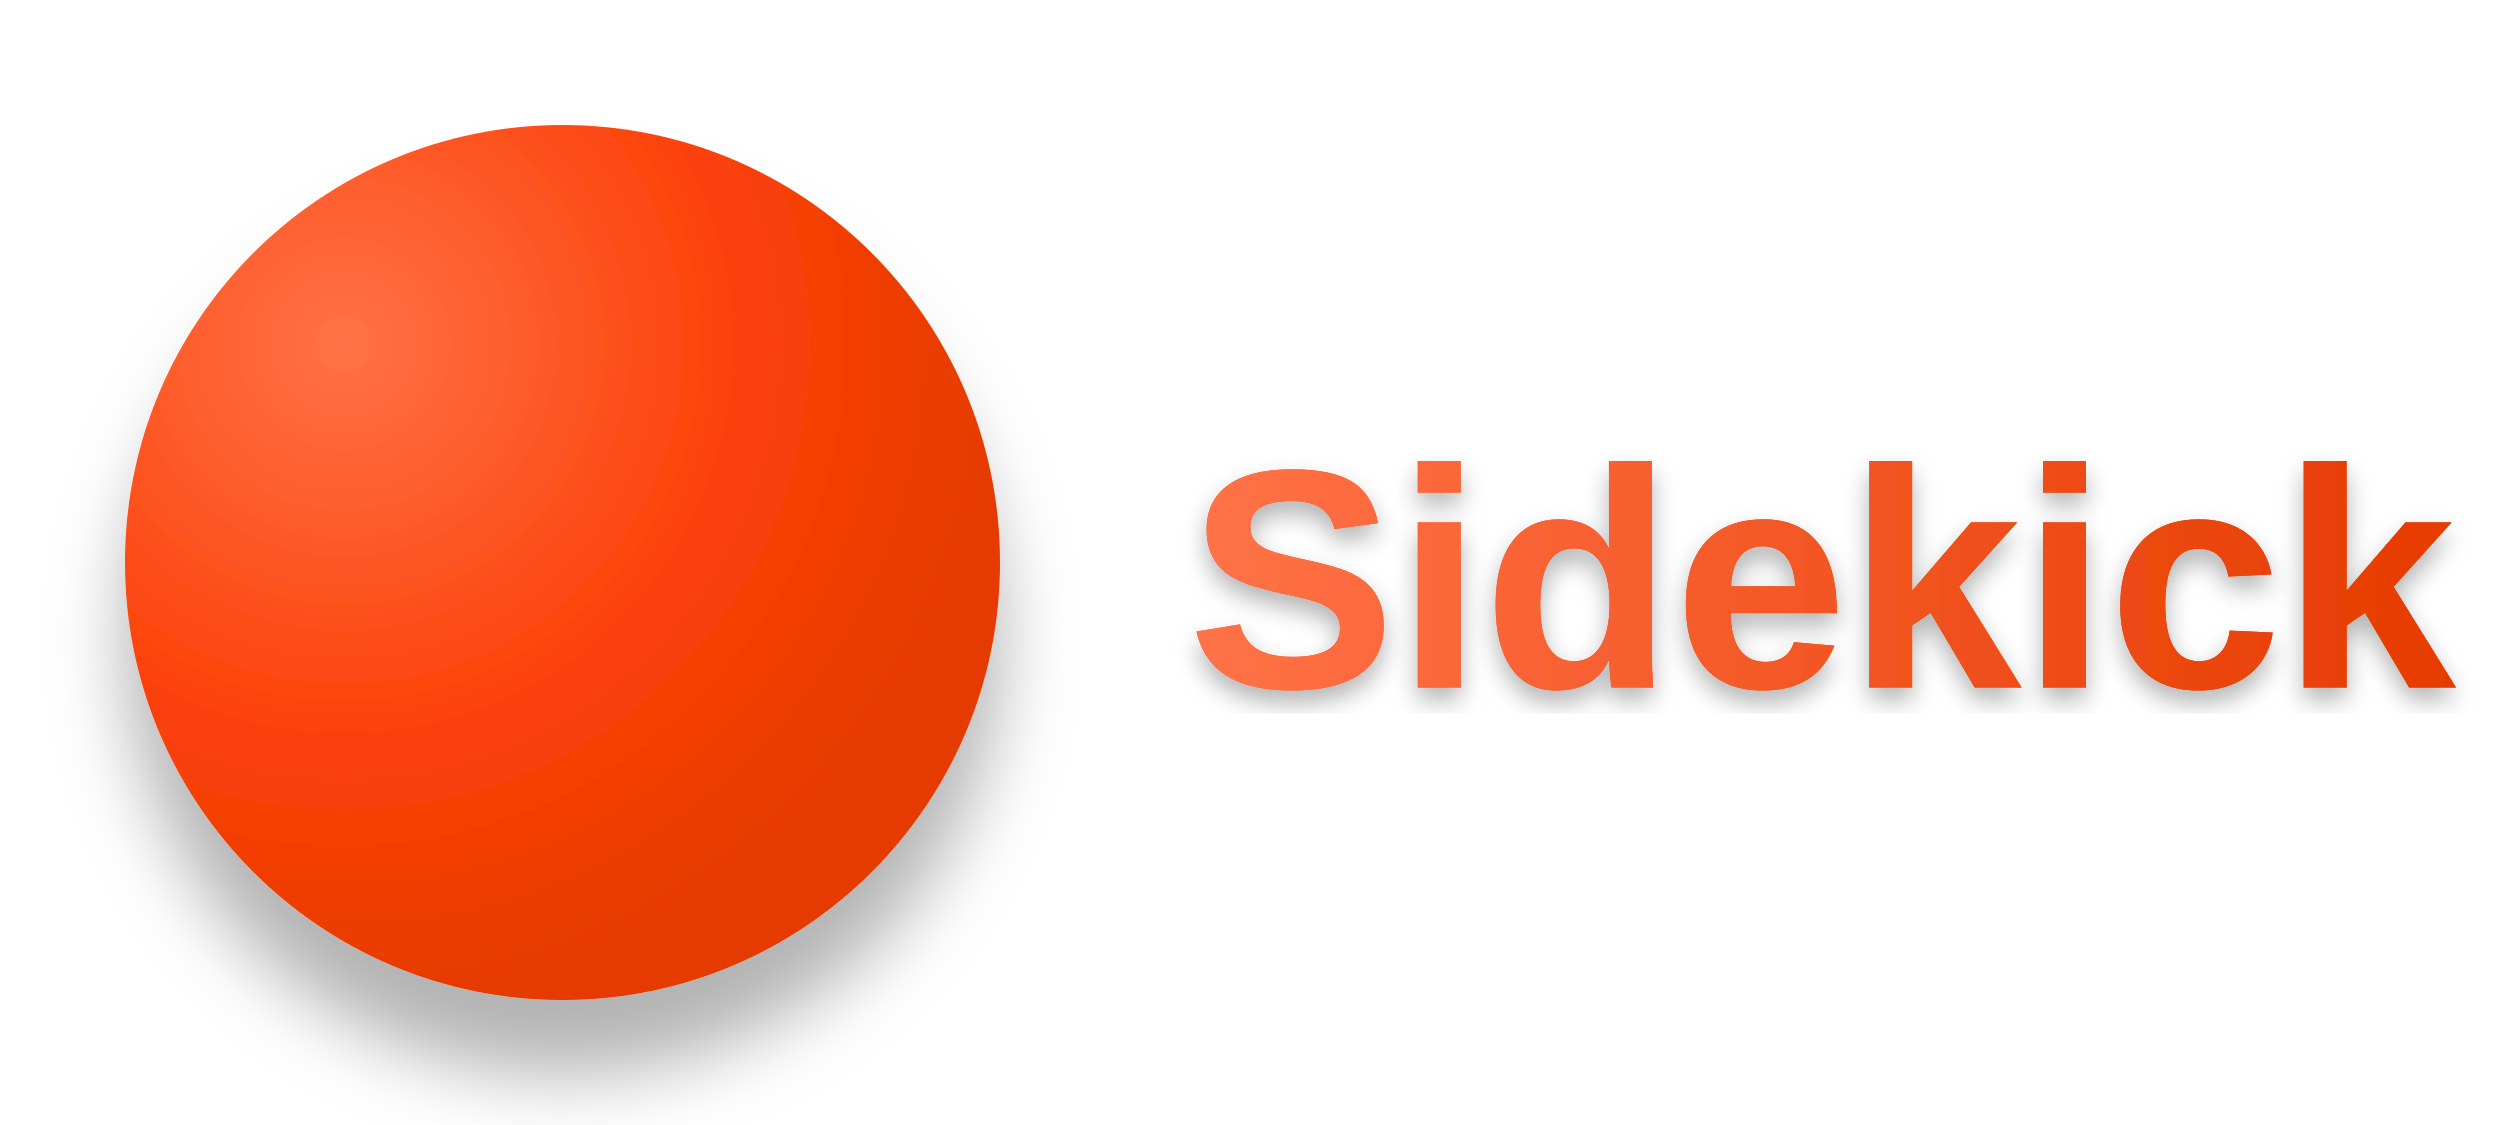
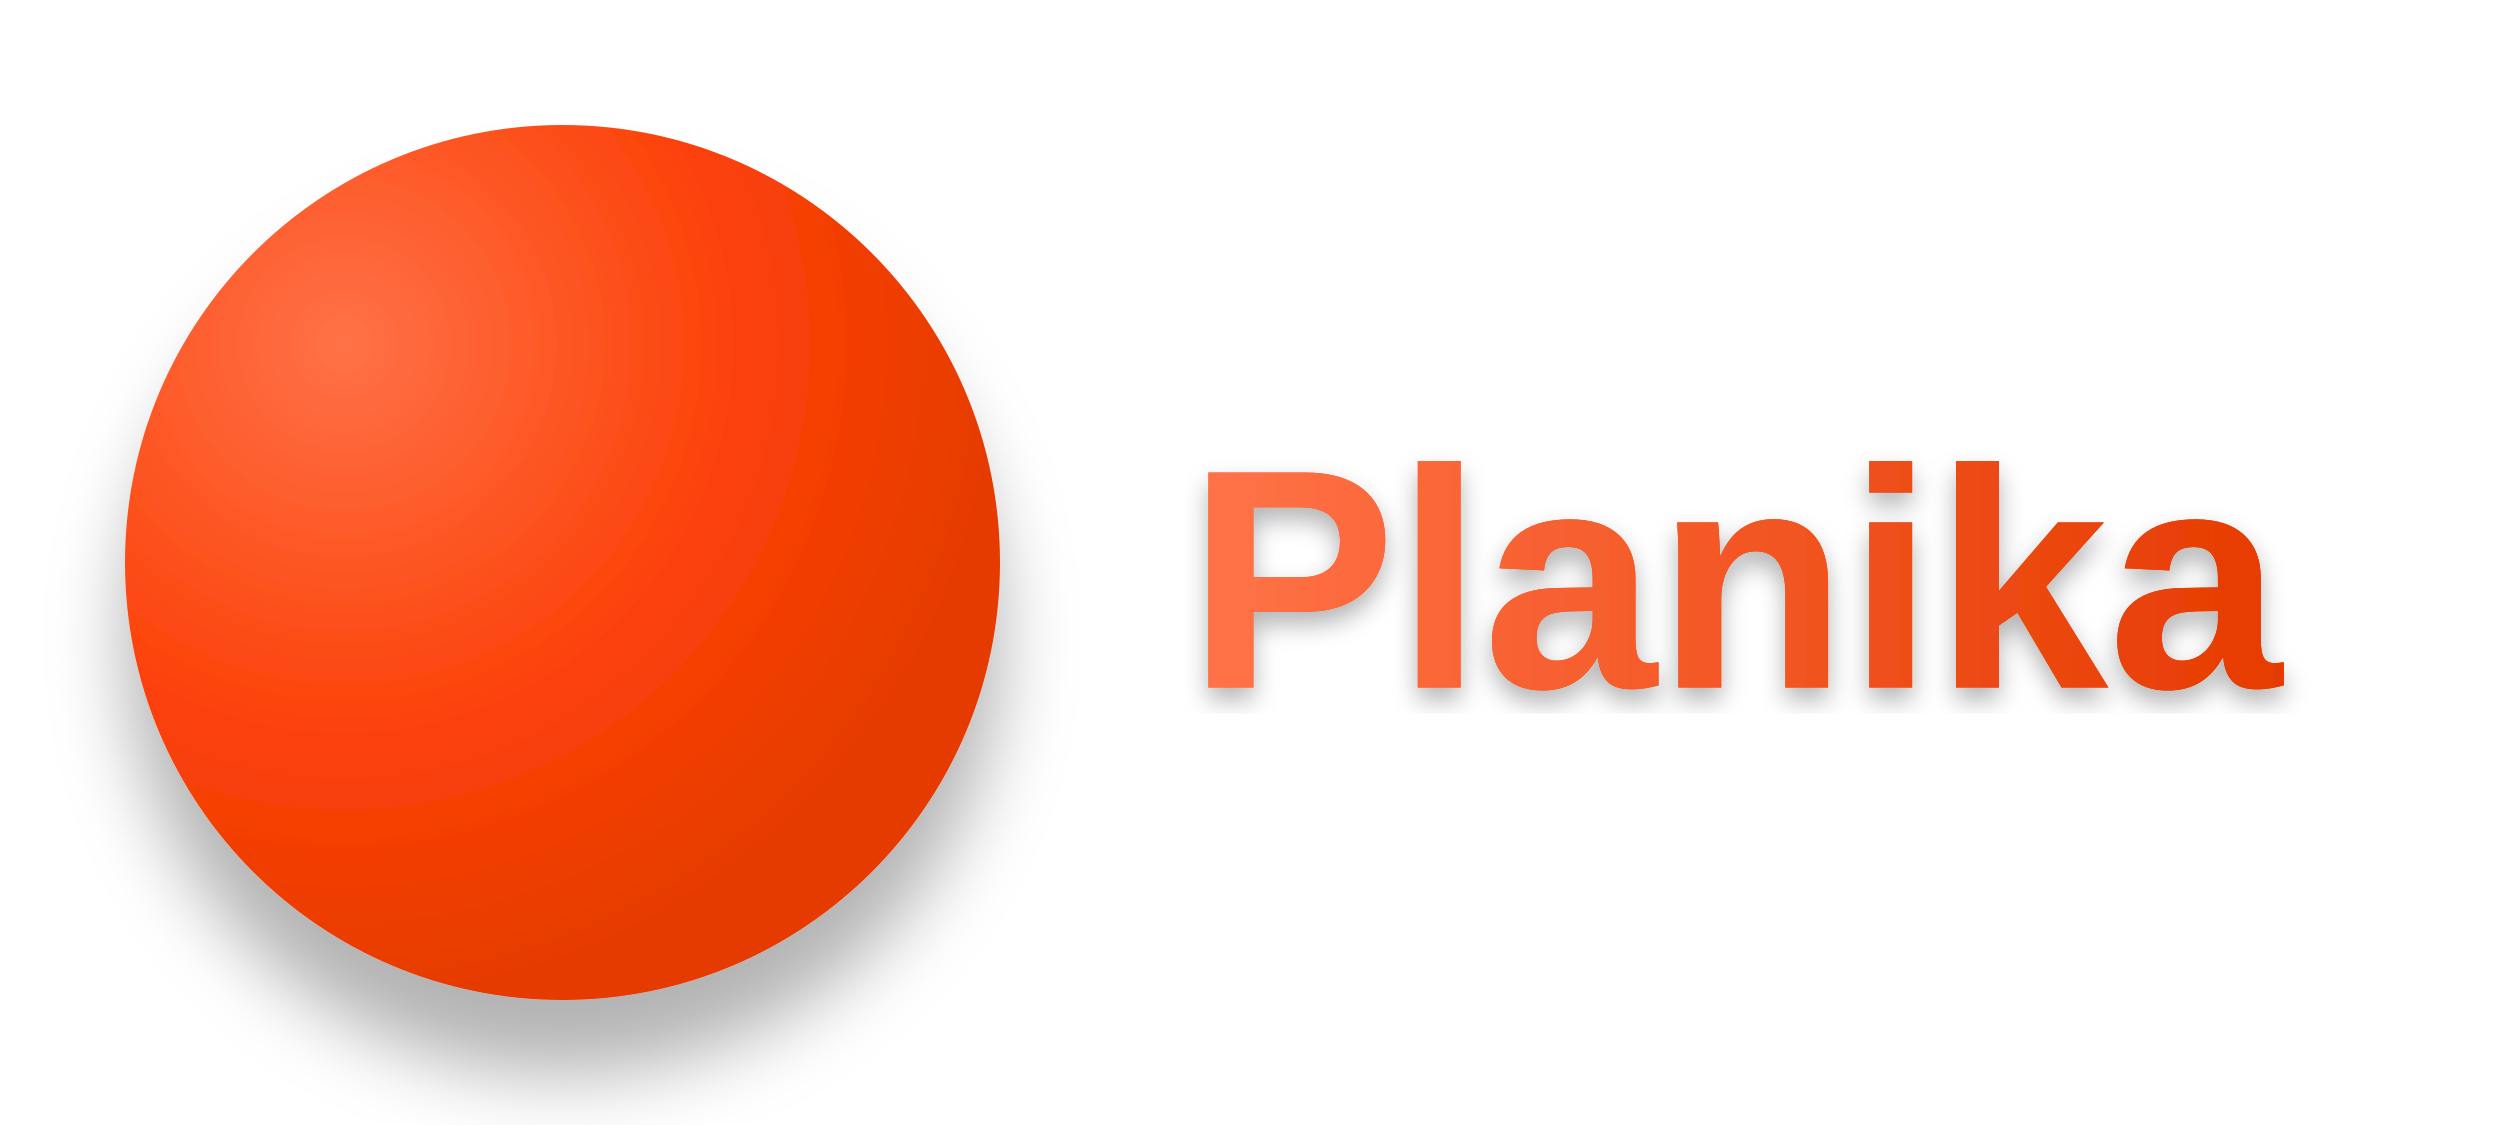
<svg xmlns="http://www.w3.org/2000/svg" width="800" height="360" viewBox="0 0 800 360">
  <defs>
    <linearGradient id="textGradient" x1="0%" y1="0%" x2="100%" y2="0%">
      <stop offset="0%" stop-color="#ff7247" />
      <stop offset="100%" stop-color="#e63b00" />
    </linearGradient>
    <radialGradient id="iconGradient" cx="25%" cy="25%" r="75%">
      <stop offset="0%" stop-color="#ff7247" />
      <stop offset="60%" stop-color="#FC4109" />
      <stop offset="100%" stop-color="#e63b00" />
    </radialGradient>
    <filter id="innerShadow">
      <feOffset dx="0" dy="1" />
      <feGaussianBlur stdDeviation="1" result="offset-blur" />
      <feComposite operator="out" in="SourceGraphic" in2="offset-blur" result="inverse" />
      <feFlood flood-color="black" flood-opacity="0.2" result="color" />
      <feComposite operator="in" in="color" in2="inverse" result="shadow" />
      <feComposite operator="over" in="shadow" in2="SourceGraphic" />
    </filter>
    <filter id="outerShadow">
      <feDropShadow dx="0" dy="4" stdDeviation="4" flood-opacity="0.3" />
    </filter>
    <filter id="iconShadow" x="-50%" y="-50%" width="200%" height="200%">
      <feDropShadow dx="0" dy="24" stdDeviation="12" flood-opacity="0.3" />
    </filter>
  </defs>
  <circle cx="180" cy="180" r="140" fill="url(#iconGradient)" filter="url(#iconShadow)" />
  <text x="380" y="220" font-family="Arial, sans-serif" font-size="100" font-weight="bold" fill="url(#textGradient)" filter="url(#innerShadow)" text-anchor="start">
-         Sidekick
+         Planika
    </text>
  <text x="380" y="220" font-family="Arial, sans-serif" font-size="100" font-weight="bold" fill="url(#textGradient)" filter="url(#outerShadow)" text-anchor="start">
-         Sidekick
+         Planika
    </text>
</svg>
